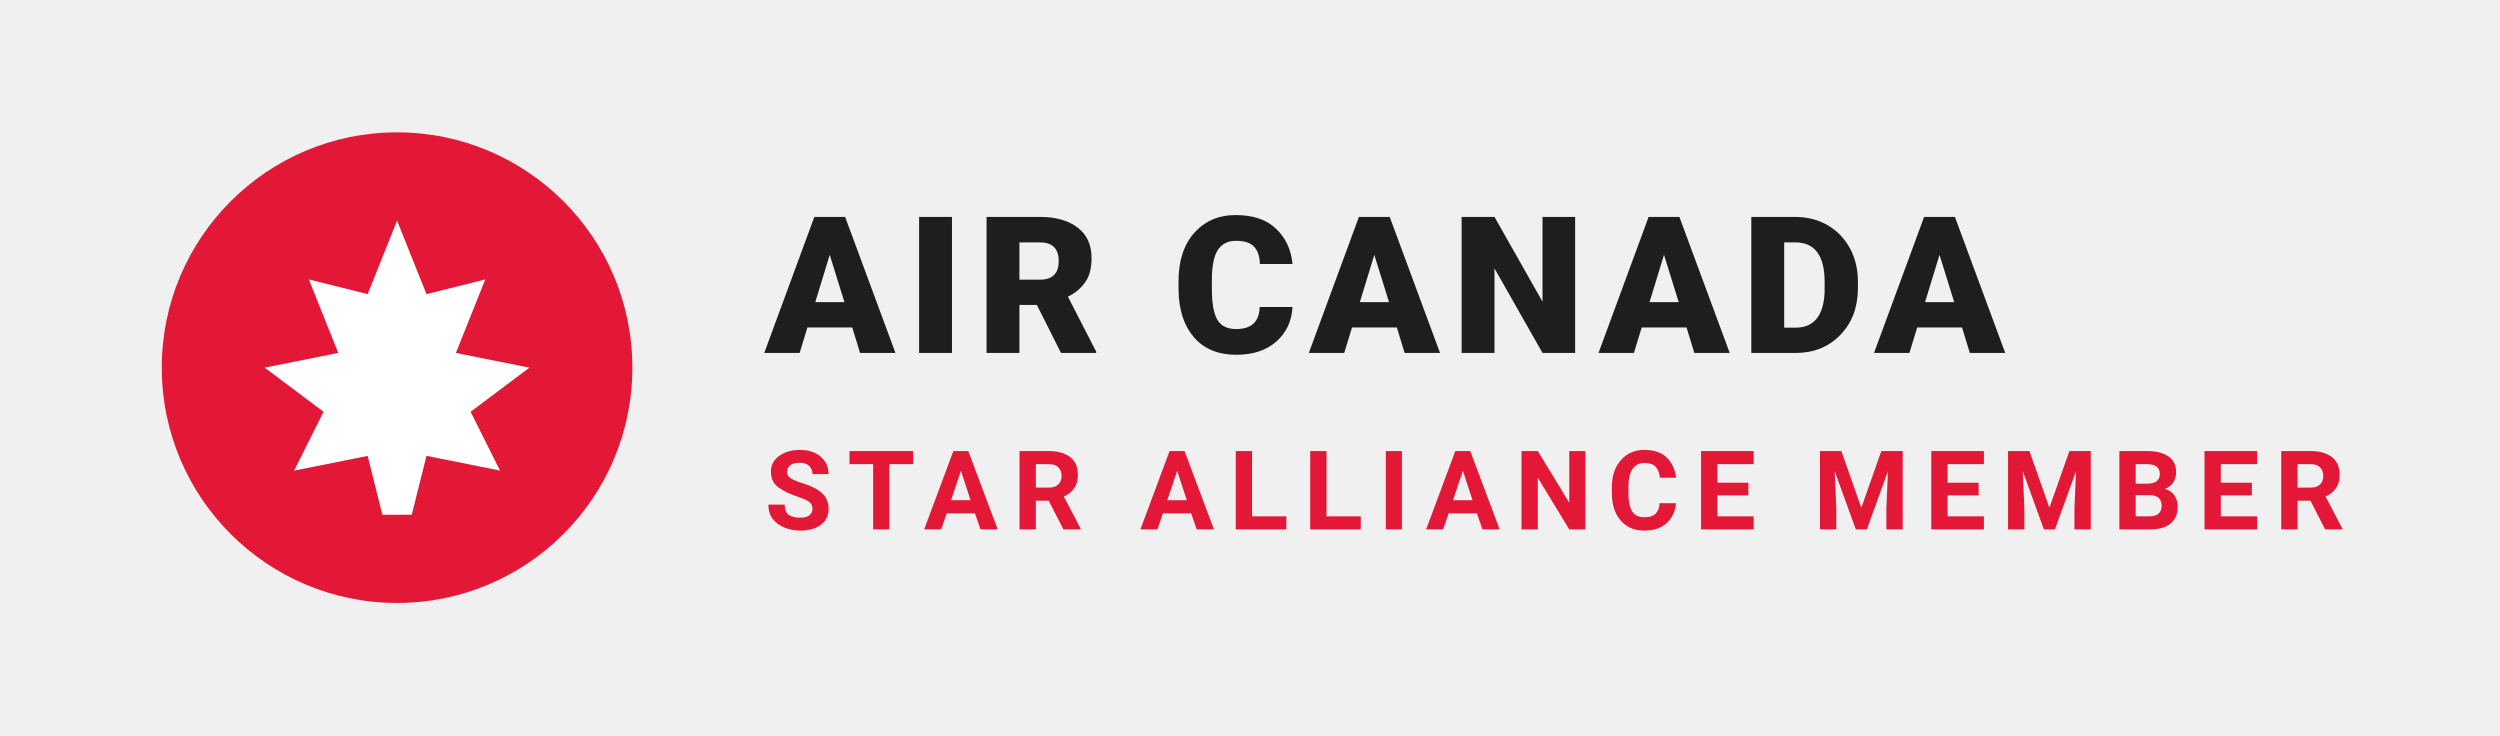
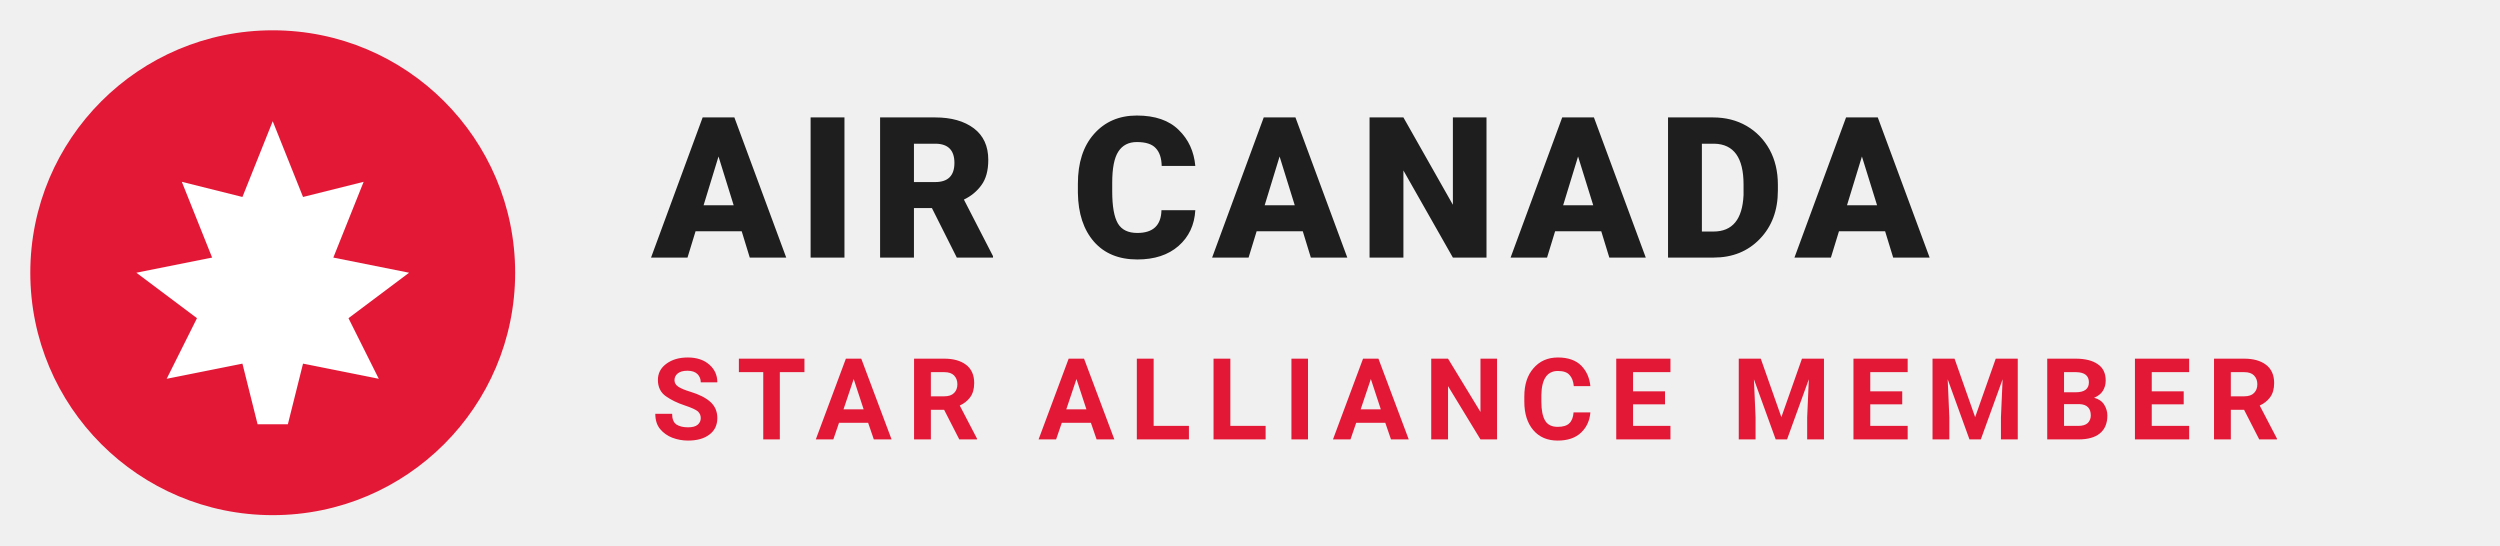
- <svg xmlns="http://www.w3.org/2000/svg" viewBox="0 0 170 50" width="170" height="50">
+ <svg xmlns="http://www.w3.org/2000/svg" viewBox="9.0 7.0 165.0 36.0" width="165.0" height="36.0">
  <g transform="translate(10, 8)">
    <circle cx="17" cy="17" r="16" fill="#E31837" />
    <path d="M17 7 L19 12 L23 11 L21 16 L26 17 L22 20 L24 24 L19 23 L18 27 L16 27 L15 23 L10 24 L12 20 L8 17 L13 16 L11 11 L15 12 Z" fill="#FFFFFF" />
  </g>
  <text x="52" y="24" font-family="-apple-system, BlinkMacSystemFont, 'Segoe UI', Roboto, sans-serif" font-size="13" font-weight="900" fill="#1E1E1E" letter-spacing="0.8">AIR CANADA</text>
  <text x="52" y="36" font-family="-apple-system, BlinkMacSystemFont, 'Segoe UI', Roboto, sans-serif" font-size="7.5" font-weight="700" fill="#E31837" letter-spacing="1">STAR ALLIANCE MEMBER</text>
</svg>
